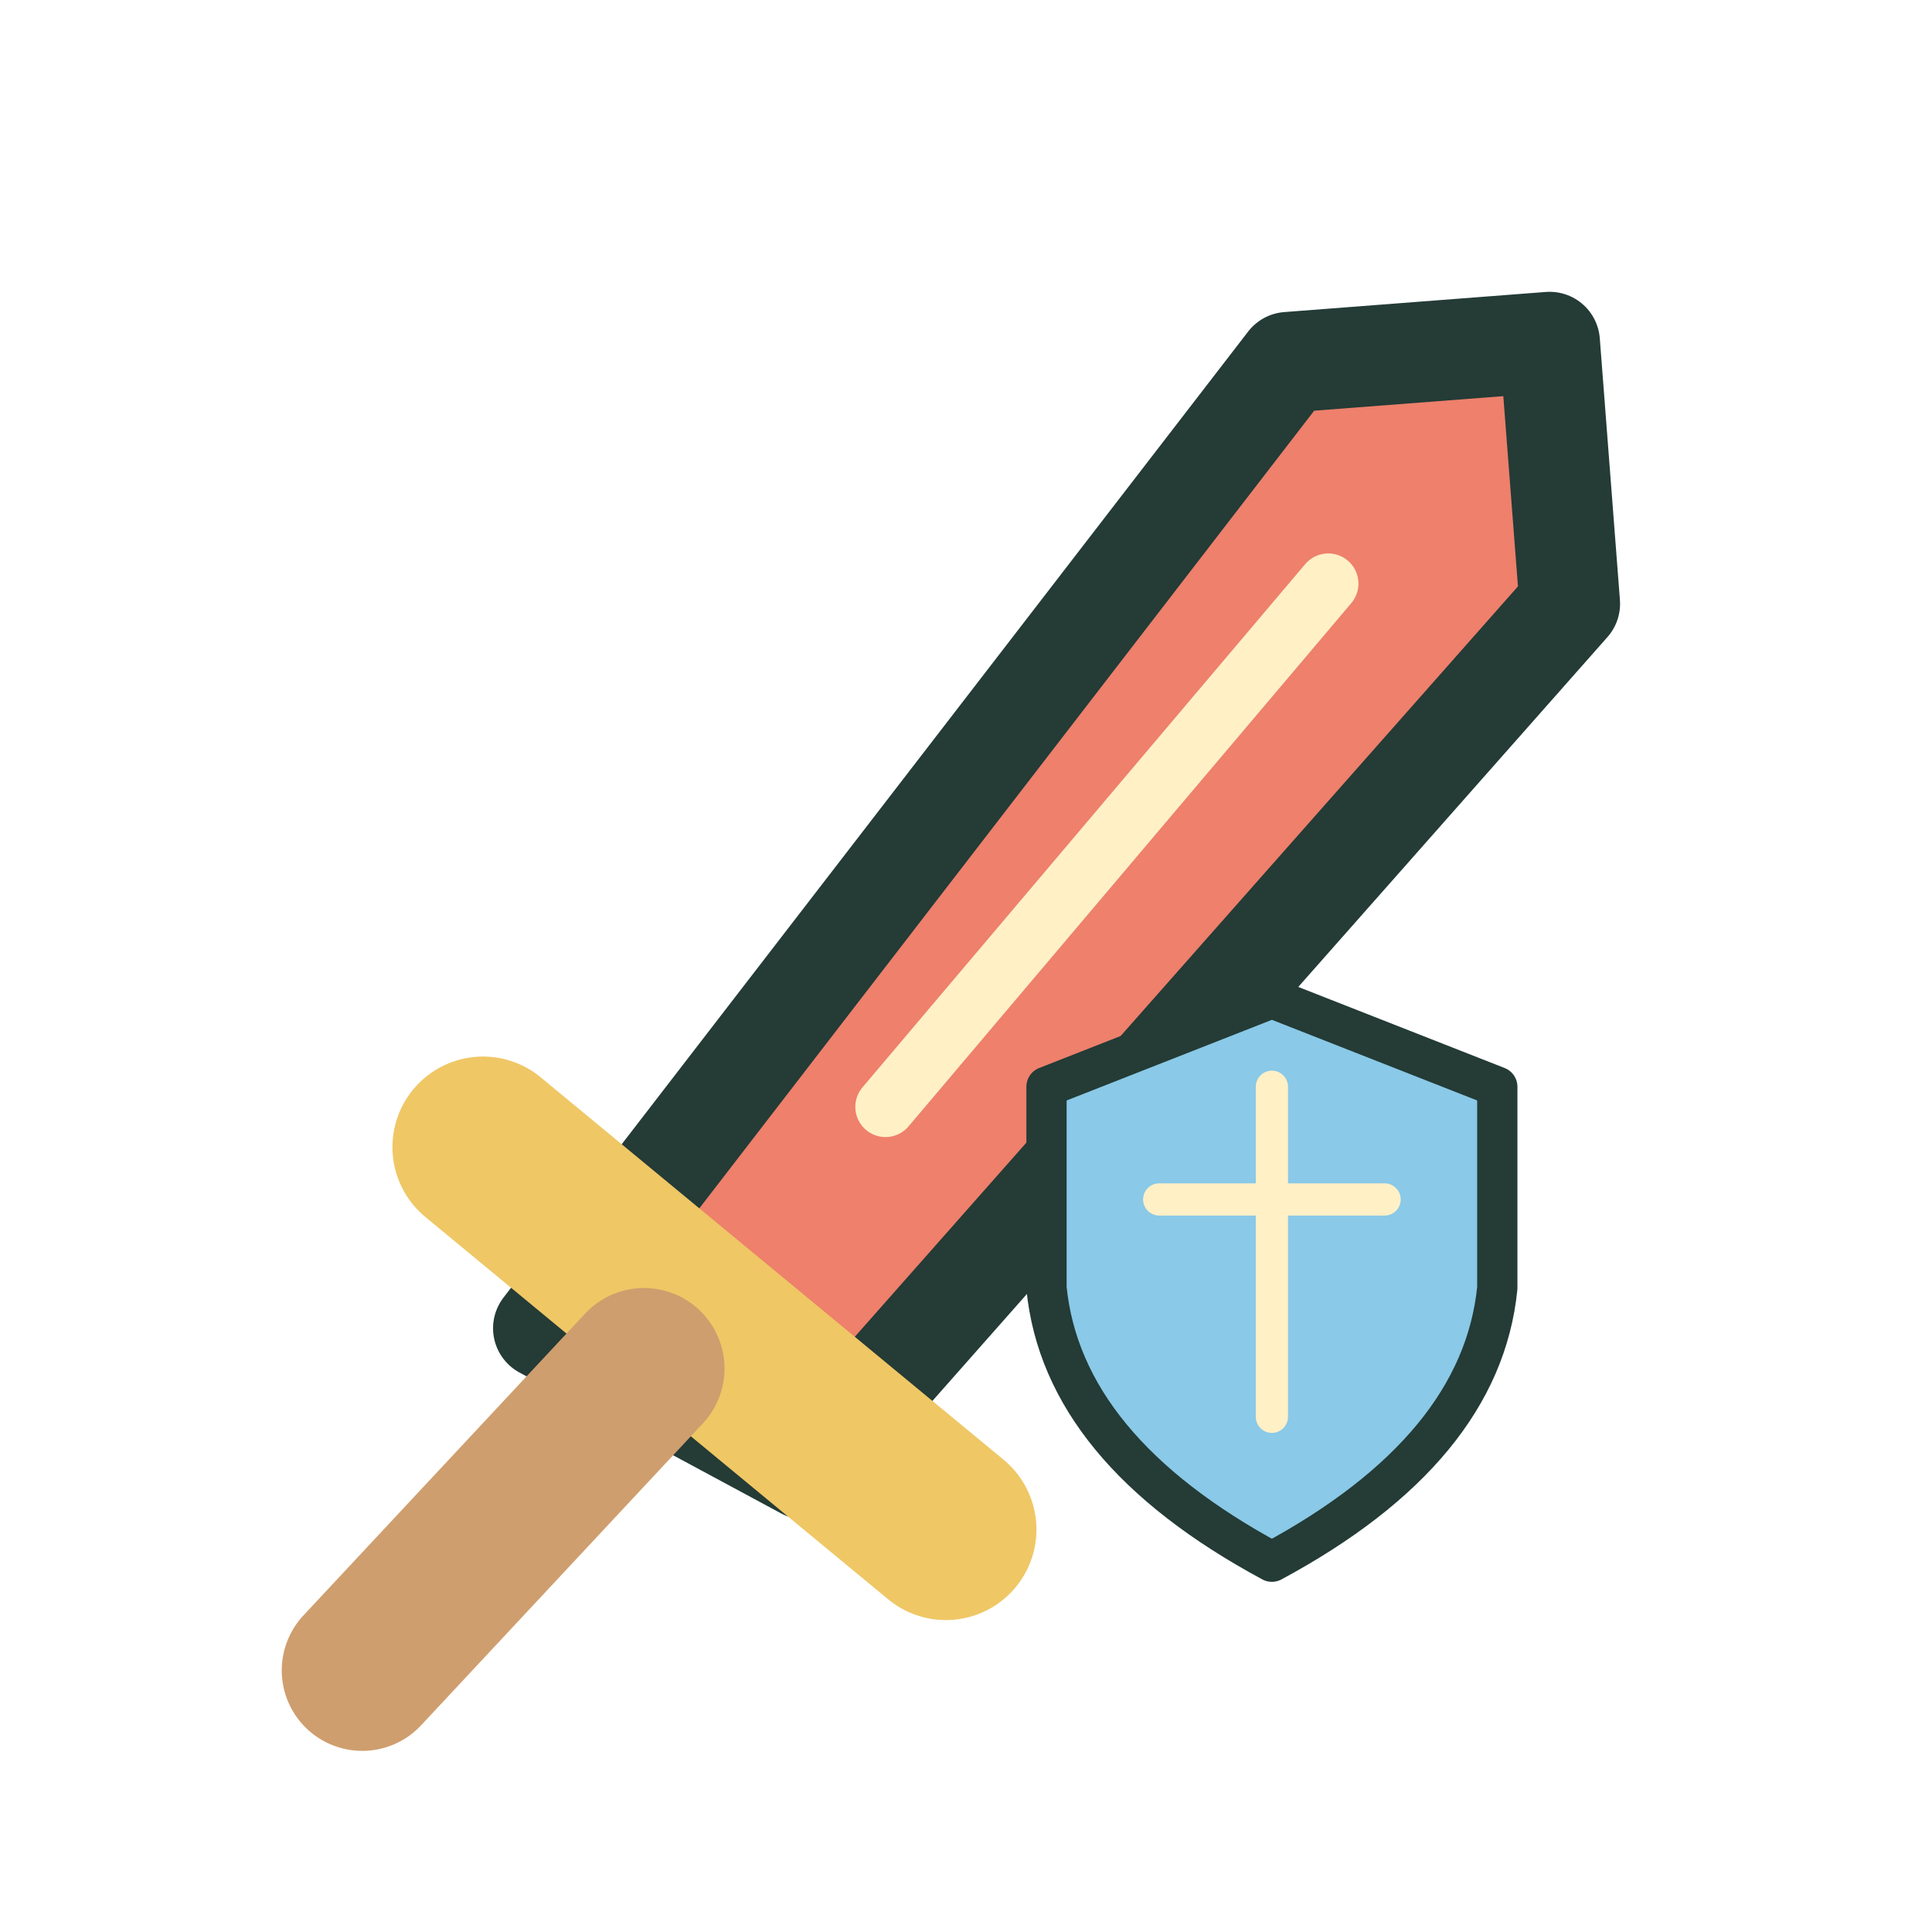
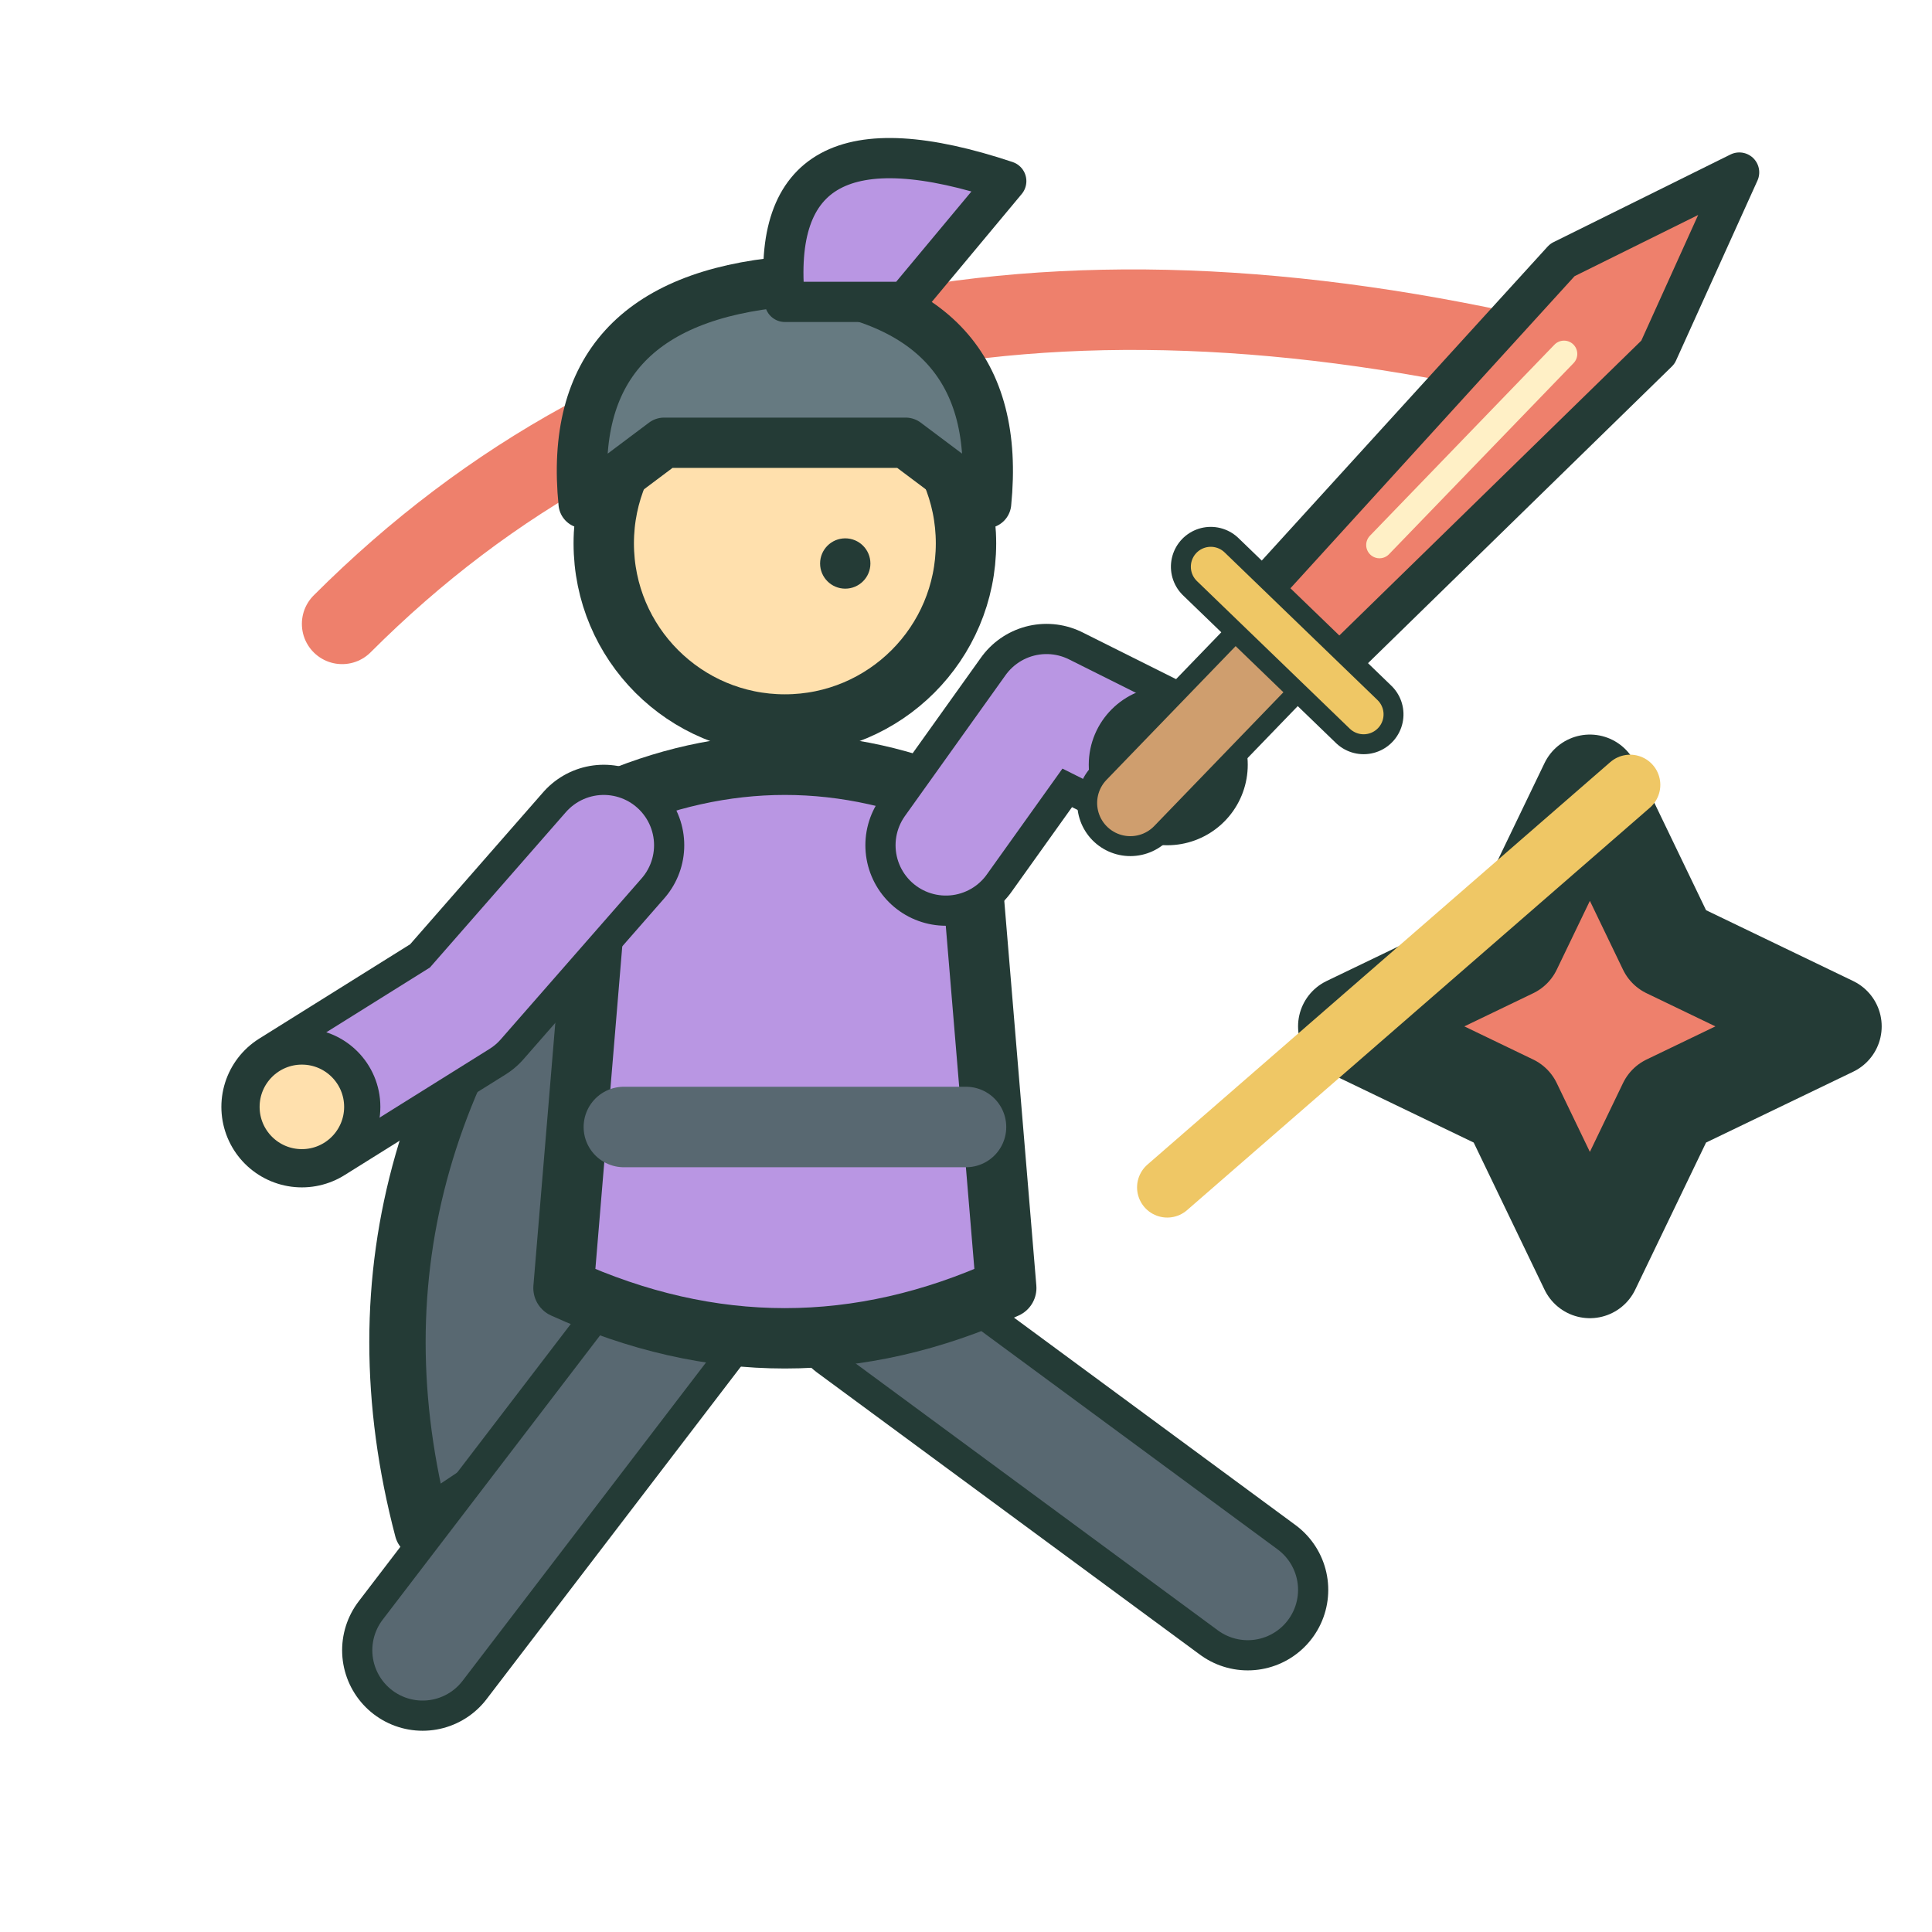
<svg xmlns="http://www.w3.org/2000/svg" width="256" height="256" viewBox="0 0 96 96">
-   <path d="M27 66 L64 18 L77 17 L78 30 L40 73 Z" fill="#ee806c" stroke="#243b36" stroke-width="5" stroke-linecap="round" stroke-linejoin="round" />
-   <path d="M24 57 L47 76" fill="none" stroke="#efc765" stroke-width="9" stroke-linecap="round" stroke-linejoin="round" />
-   <path d="M32 68 L18 83" fill="none" stroke="#cf9e6e" stroke-width="8" stroke-linecap="round" stroke-linejoin="round" />
-   <path d="M44 55 L66 29" fill="none" stroke="#fff0c6" stroke-width="3" stroke-linecap="round" stroke-linejoin="round" />
-   <g transform="translate(44 44) scale(.4)">
-     <path d="M20 25 L48 14 L76 25 V50 Q74 70 48 84 Q22 70 20 50 Z" fill="#8ac9e7" stroke="#243b36" stroke-width="5" stroke-linecap="round" stroke-linejoin="round" />
-     <path d="M48 25 V66 M34 39 H62" fill="none" stroke="#fff0c6" stroke-width="4" stroke-linecap="round" stroke-linejoin="round" />
+   <path d="M17 31 Q39 9 77 18" fill="none" stroke="#ee806c" stroke-width="4" stroke-linecap="round" stroke-linejoin="round" />
+   <path d="M31 41 Q16 57 21 76 L36 66 Z" fill="#586871" stroke="#243b36" stroke-width="2.8" stroke-linecap="round" stroke-linejoin="round" />
+   <path d="M34 65 L21 82" fill="none" stroke="#243b36" stroke-width="8" stroke-linecap="round" stroke-linejoin="round" />
+   <path d="M34 65 L21 82" fill="none" stroke="#586871" stroke-width="5" stroke-linecap="round" stroke-linejoin="round" />
+   <path d="M43 65 L62 79" fill="none" stroke="#243b36" stroke-width="8" stroke-linecap="round" stroke-linejoin="round" />
+   <path d="M43 65 L62 79" fill="none" stroke="#586871" stroke-width="5" stroke-linecap="round" stroke-linejoin="round" />
+   <path d="M30 40 Q39 36 48 40 L50 64 Q39 69 28 64 Z" fill="#b996e3" stroke="#243b36" stroke-width="3" stroke-linecap="round" stroke-linejoin="round" />
+   <path d="M31 56 H48" fill="none" stroke="#586871" stroke-width="4" stroke-linecap="round" stroke-linejoin="round" />
+   <path d="M47 42 L52 35 L58 38" fill="none" stroke="#243b36" stroke-width="8" stroke-linecap="round" stroke-linejoin="round" />
+   <path d="M47 42 L52 35 L58 38" fill="none" stroke="#b996e3" stroke-width="5" stroke-linecap="round" stroke-linejoin="round" />
+   <path d="M30 42 L23 50 L15 55" fill="none" stroke="#243b36" stroke-width="8" stroke-linecap="round" stroke-linejoin="round" />
+   <path d="M30 42 L23 50 L15 55" fill="none" stroke="#b996e3" stroke-width="5" stroke-linecap="round" stroke-linejoin="round" />
+   <circle cx="39" cy="27" r="9" fill="#ffe0ad" stroke="#243b36" stroke-width="3" />
+   <circle cx="42" cy="28" r="1.25" fill="#243b36" stroke="#243b36" stroke-width="0" />
+   <path d="M29 25 Q28 15 39 14 Q50 15 49 25 L45 22 H33 Z" fill="#667a81" stroke="#243b36" stroke-width="2.5" stroke-linecap="round" stroke-linejoin="round" />
+   <path d="M39 15 Q38 5 50 9 L45 15 Z" fill="#b996e3" stroke="#243b36" stroke-width="2" stroke-linecap="round" stroke-linejoin="round" />
+   <circle cx="58" cy="38" r="3" fill="#ffe0ad" stroke="#243b36" stroke-width="1.8" />
+   <circle cx="15" cy="55" r="3" fill="#ffe0ad" stroke="#243b36" stroke-width="1.8" />
+   <g transform="translate(58 38) rotate(44) scale(0.66)">
+     <path d="M0 4 L0 -13" fill="none" stroke="#243b36" stroke-width="8" stroke-linecap="round" stroke-linejoin="round" />
+     <path d="M0 4 L0 -13" fill="none" stroke="#cf9e6e" stroke-width="5" stroke-linecap="round" stroke-linejoin="round" />
+     <path d="M-4 -14 L-5 -48 L0 -62 L5 -48 L4 -14 Z" fill="#ee806c" stroke="#243b36" stroke-width="3" stroke-linecap="round" stroke-linejoin="round" />
+     <path d="M-8 -13 L8 -13" fill="none" stroke="#243b36" stroke-width="6" stroke-linecap="round" stroke-linejoin="round" />
+     <path d="M-8 -13 L8 -13" fill="none" stroke="#efc765" stroke-width="3" stroke-linecap="round" stroke-linejoin="round" />
+     <path d="M0 -23 V-43" fill="none" stroke="#fff0c6" stroke-width="2" stroke-linecap="round" stroke-linejoin="round" />
  </g>
+   <path d="M79.00,39.00 L82.90,47.10 L91.00,51.00 L82.90,54.90 L79.00,63.00 L75.10,54.90 L67.00,51.00 L75.10,47.10 Z" fill="#ee806c" stroke="#243b36" stroke-width="5" stroke-linecap="round" stroke-linejoin="round" />
+   <path d="M58 59 L81 39" fill="none" stroke="#efc765" stroke-width="3" stroke-linecap="round" stroke-linejoin="round" />
</svg>
